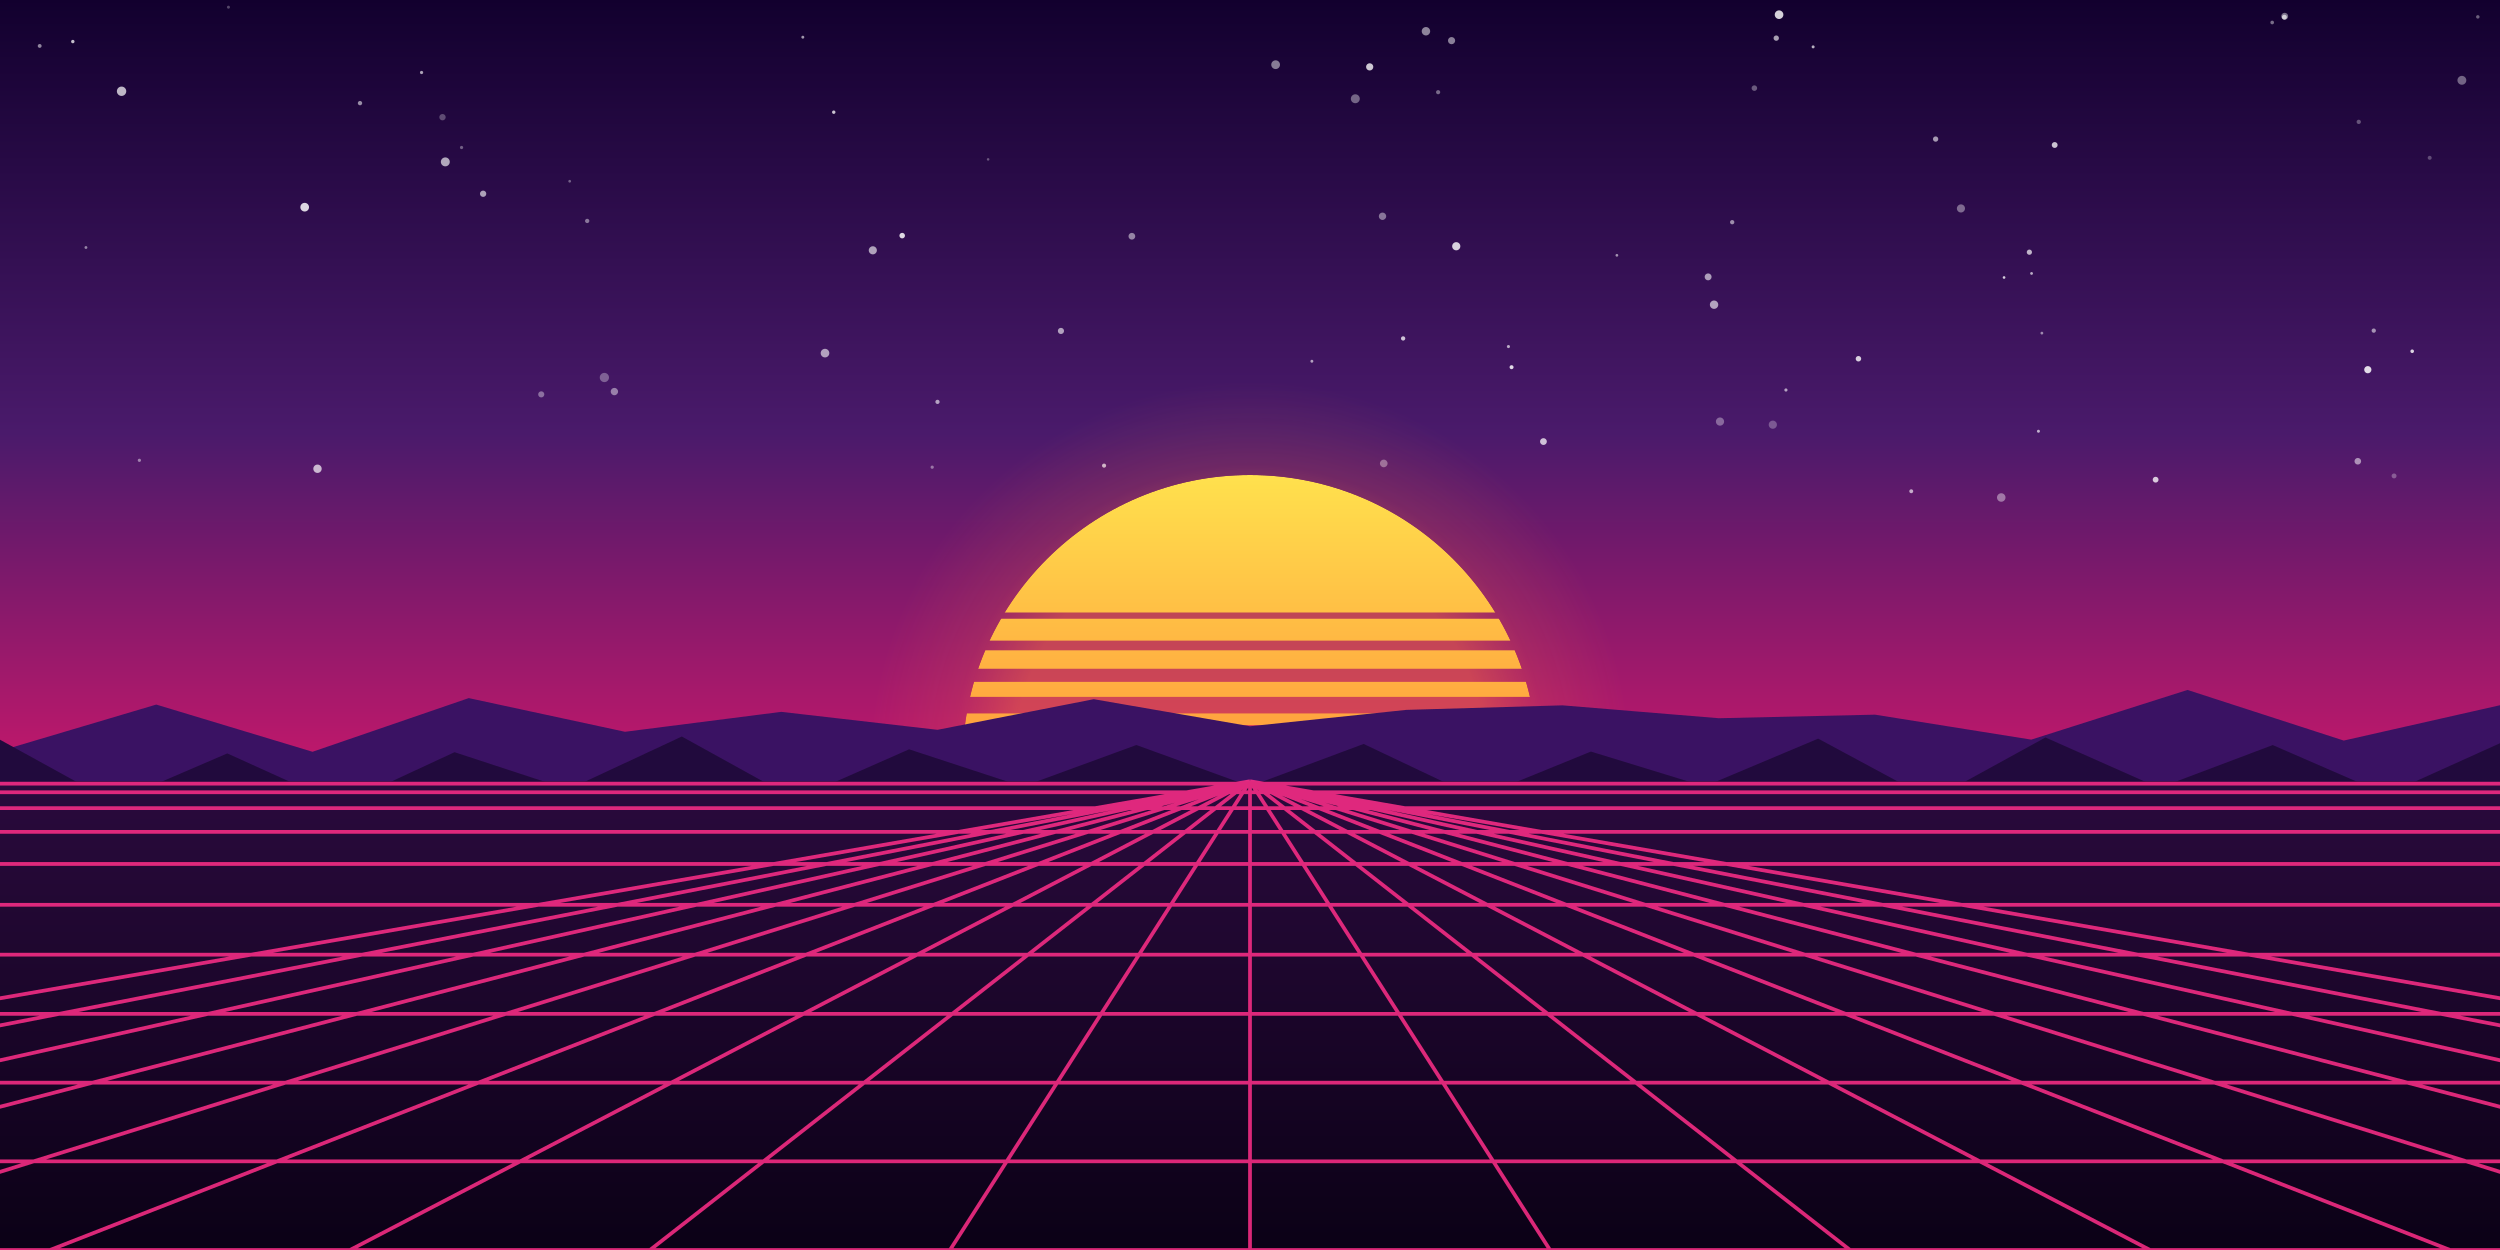
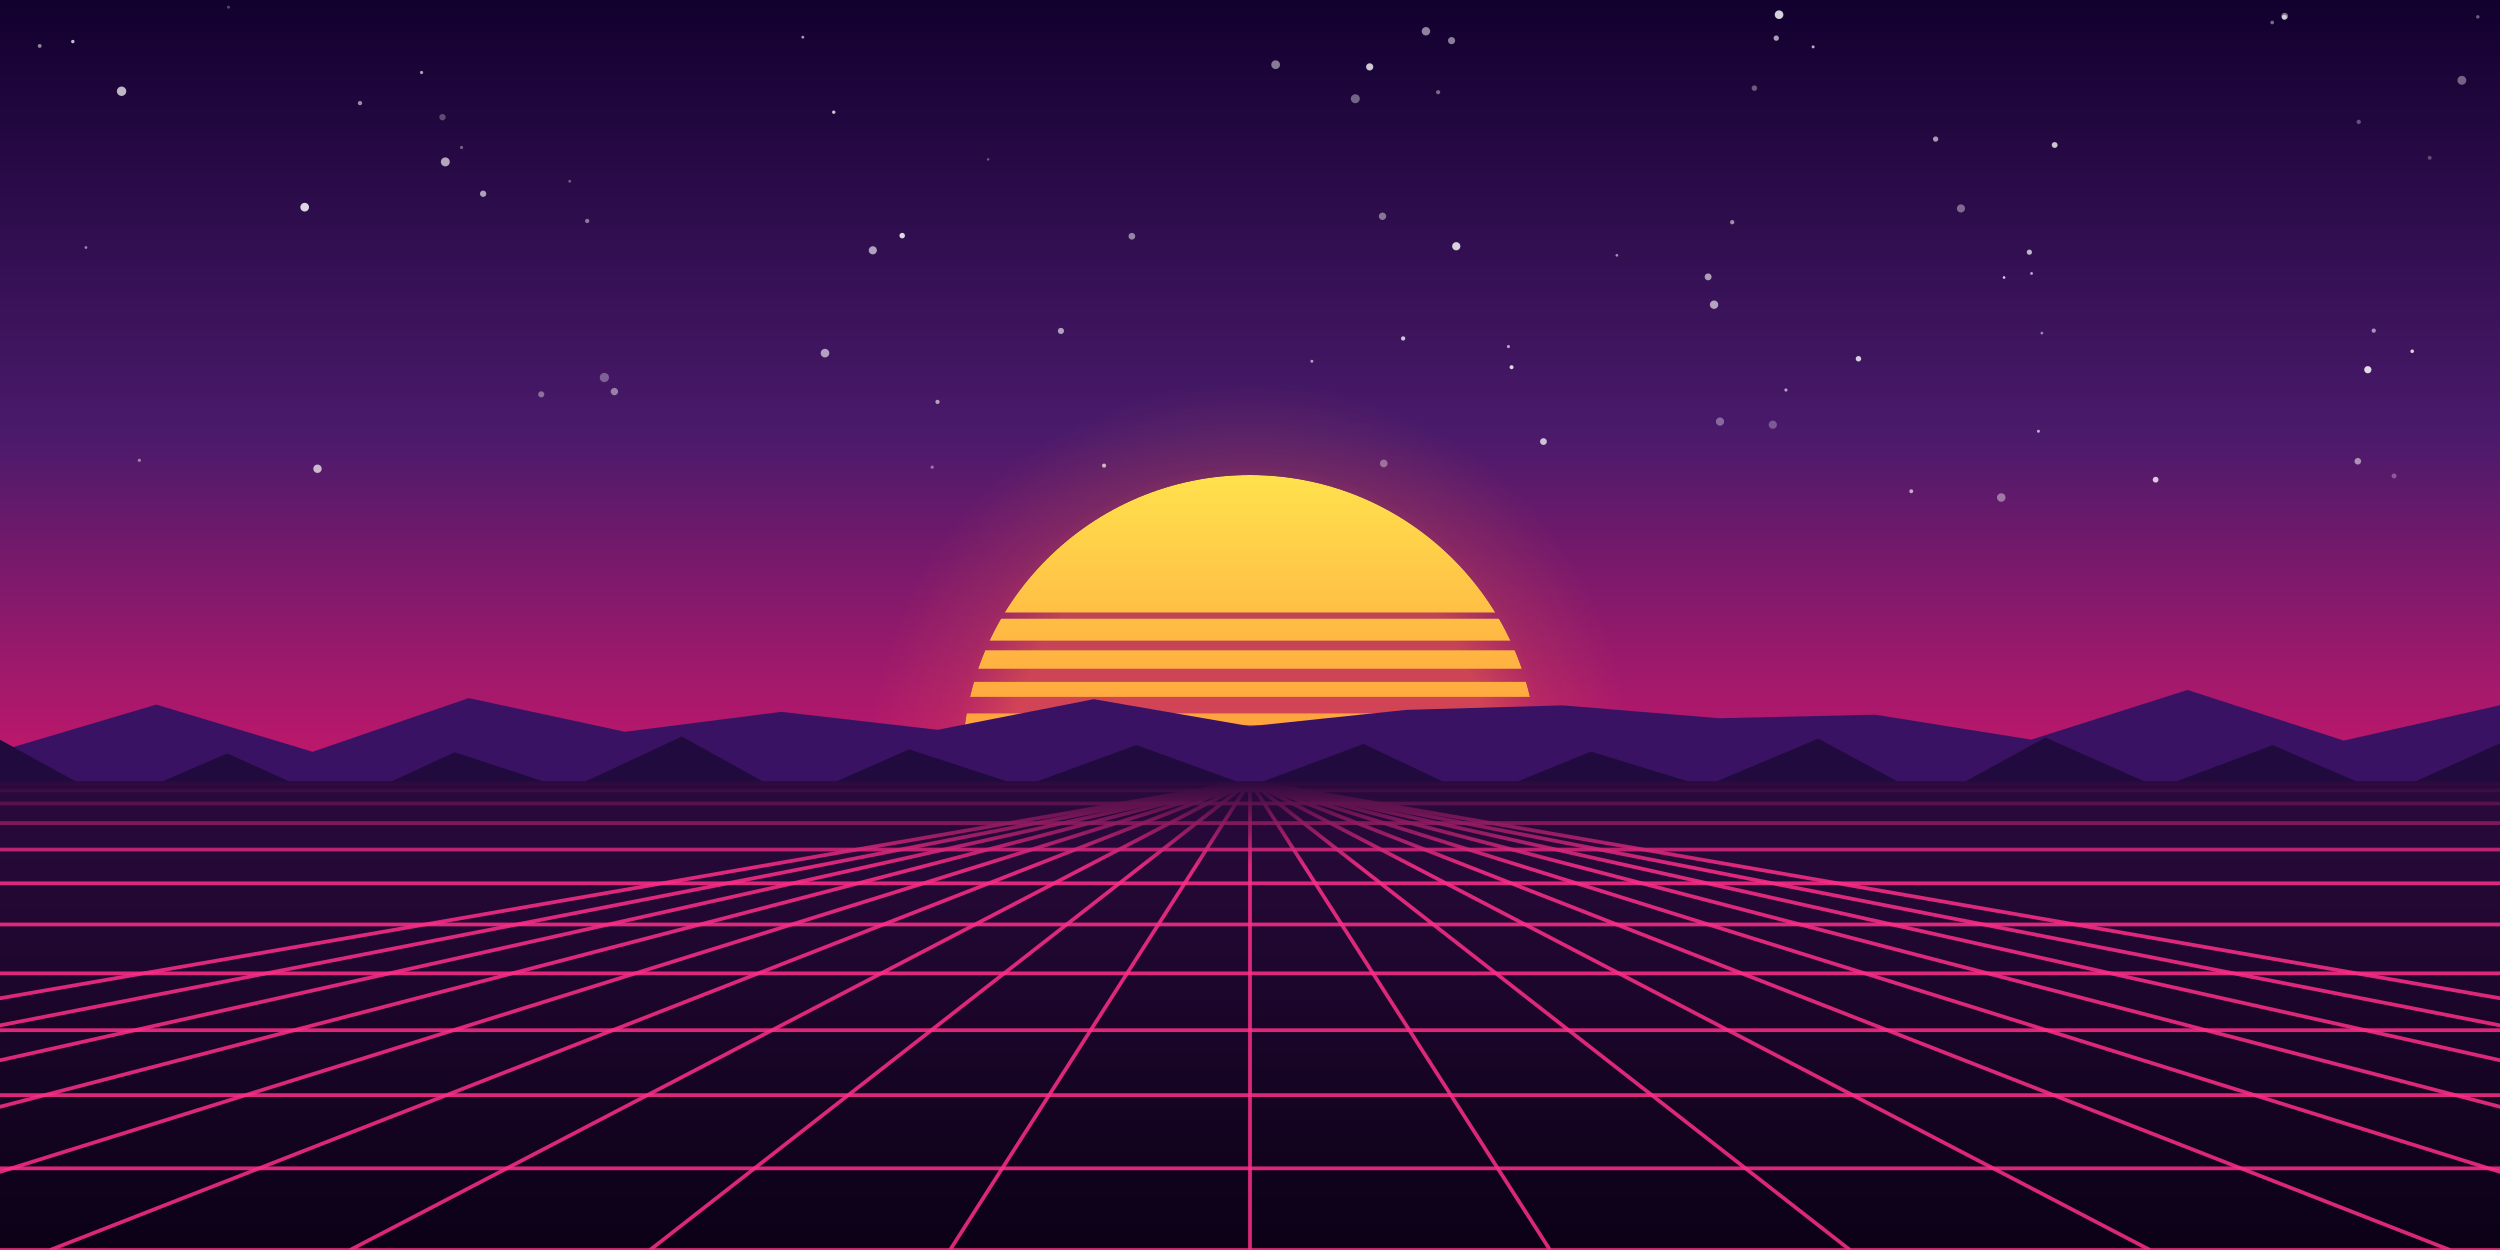
<svg xmlns="http://www.w3.org/2000/svg" width="800" height="400" viewBox="0 0 800 400">
  <defs>
    <linearGradient id="sky" x1="0" y1="0" x2="0" y2="1">
      <stop offset="0" stop-color="#12002e" />
      <stop offset="0.55" stop-color="#4a1a6b" />
      <stop offset="1" stop-color="#c9186b" />
    </linearGradient>
    <linearGradient id="moon" x1="0" y1="0" x2="0" y2="1">
      <stop offset="0" stop-color="#ffe14d" />
      <stop offset="0.5" stop-color="#ff9a3c" />
      <stop offset="1" stop-color="#ff2975" />
    </linearGradient>
    <radialGradient id="moonGlow" cx="0.5" cy="0.5" r="0.5">
      <stop offset="0.62" stop-color="#ff7a3c" stop-opacity="0.45" />
      <stop offset="0.78" stop-color="#ff7a3c" stop-opacity="0.14" />
      <stop offset="1" stop-color="#ff7a3c" stop-opacity="0" />
    </radialGradient>
    <linearGradient id="floor" x1="0" y1="0" x2="0" y2="1">
      <stop offset="0" stop-color="#2a0a3d" />
      <stop offset="1" stop-color="#0b0116" />
    </linearGradient>
    <mask id="moonMask">
      <rect x="0" y="0" width="800" height="400" fill="#000" />
      <circle cx="400" cy="244" r="92" fill="#fff" />
      <rect x="304" y="196.0" width="192" height="2.0" fill="#000" />
      <rect x="304" y="205.0" width="192" height="3.1" fill="#000" />
      <rect x="304" y="214.0" width="192" height="4.2" fill="#000" />
      <rect x="304" y="223.0" width="192" height="5.3" fill="#000" />
      <rect x="304" y="232.0" width="192" height="6.4" fill="#000" />
      <rect x="304" y="241.0" width="192" height="7.5" fill="#000" />
      <rect x="304" y="250.0" width="192" height="8.6" fill="#000" />
+     </mask>
+     <linearGradient id="gridFade" x1="0" y1="0" x2="0" y2="1">
+       <stop offset="0" stop-color="#000" />
+       <stop offset="0.18" stop-color="#fff" />
+       <stop offset="1" stop-color="#fff" />
+     </linearGradient>
+     <mask id="gridMask" maskUnits="userSpaceOnUse" x="0" y="250" width="800" height="150">
+       <rect x="0" y="250" width="800" height="150" fill="url(#gridFade)" />
    </mask>
  </defs>
  <rect x="0" y="0" width="800" height="252" fill="url(#sky)" />
  <circle cx="73.1" cy="2.3" r="0.48" fill="#ffffff" opacity="0.28" />
  <circle cx="611.6" cy="157.2" r="0.63" fill="#ffffff" opacity="0.64" />
  <circle cx="173.2" cy="126.2" r="0.98" fill="#ffffff" opacity="0.38" />
  <circle cx="493.9" cy="141.3" r="1.09" fill="#ffffff" opacity="0.73" />
  <circle cx="134.9" cy="23.2" r="0.52" fill="#ffffff" opacity="0.63" />
  <circle cx="187.9" cy="70.7" r="0.69" fill="#ffffff" opacity="0.44" />
  <circle cx="653.4" cy="106.6" r="0.45" fill="#ffffff" opacity="0.50" />
  <circle cx="754.5" cy="147.6" r="1.06" fill="#ffffff" opacity="0.52" />
  <circle cx="757.7" cy="118.3" r="1.16" fill="#ffffff" opacity="0.85" />
  <circle cx="266.8" cy="35.9" r="0.55" fill="#ffffff" opacity="0.76" />
  <circle cx="580.2" cy="15.0" r="0.48" fill="#ffffff" opacity="0.69" />
  <circle cx="771.9" cy="112.4" r="0.58" fill="#ffffff" opacity="0.81" />
  <circle cx="571.5" cy="124.8" r="0.51" fill="#ffffff" opacity="0.61" />
  <circle cx="561.4" cy="28.2" r="0.89" fill="#ffffff" opacity="0.34" />
  <circle cx="339.5" cy="105.9" r="0.99" fill="#ffffff" opacity="0.60" />
  <circle cx="627.5" cy="66.7" r="1.30" fill="#ffffff" opacity="0.39" />
  <circle cx="652.3" cy="138.0" r="0.48" fill="#ffffff" opacity="0.66" />
  <circle cx="727.1" cy="7.2" r="0.59" fill="#ffffff" opacity="0.42" />
  <circle cx="689.8" cy="153.5" r="0.93" fill="#ffffff" opacity="0.77" />
  <circle cx="154.6" cy="62.0" r="1.01" fill="#ffffff" opacity="0.61" />
  <circle cx="408.2" cy="20.7" r="1.40" fill="#ffffff" opacity="0.47" />
  <circle cx="594.7" cy="114.8" r="0.88" fill="#ffffff" opacity="0.80" />
  <circle cx="38.9" cy="29.2" r="1.50" fill="#ffffff" opacity="0.71" />
  <circle cx="256.9" cy="11.9" r="0.47" fill="#ffffff" opacity="0.59" />
  <circle cx="456.3" cy="10.0" r="1.35" fill="#ffffff" opacity="0.51" />
  <circle cx="196.6" cy="125.3" r="1.18" fill="#ffffff" opacity="0.45" />
  <circle cx="12.7" cy="14.7" r="0.62" fill="#ffffff" opacity="0.52" />
  <circle cx="442.4" cy="69.2" r="1.18" fill="#ffffff" opacity="0.43" />
  <circle cx="640.4" cy="159.2" r="1.36" fill="#ffffff" opacity="0.41" />
  <circle cx="777.5" cy="50.5" r="0.64" fill="#ffffff" opacity="0.27" />
  <circle cx="115.2" cy="33.0" r="0.70" fill="#ffffff" opacity="0.54" />
  <circle cx="619.4" cy="44.5" r="0.85" fill="#ffffff" opacity="0.59" />
  <circle cx="362.2" cy="75.6" r="1.08" fill="#ffffff" opacity="0.49" />
  <circle cx="483.7" cy="117.5" r="0.64" fill="#ffffff" opacity="0.85" />
  <circle cx="44.6" cy="147.3" r="0.52" fill="#ffffff" opacity="0.46" />
  <circle cx="433.7" cy="31.6" r="1.43" fill="#ffffff" opacity="0.38" />
  <circle cx="650.1" cy="87.5" r="0.45" fill="#ffffff" opacity="0.66" />
  <circle cx="264.0" cy="113.0" r="1.38" fill="#ffffff" opacity="0.60" />
  <circle cx="649.4" cy="80.7" r="0.84" fill="#ffffff" opacity="0.69" />
  <circle cx="141.6" cy="37.5" r="1.02" fill="#ffffff" opacity="0.28" />
  <circle cx="300.0" cy="128.6" r="0.68" fill="#ffffff" opacity="0.60" />
  <circle cx="449.0" cy="108.3" r="0.69" fill="#ffffff" opacity="0.75" />
  <circle cx="23.3" cy="13.3" r="0.55" fill="#ffffff" opacity="0.74" />
  <circle cx="401.5" cy="156.8" r="0.60" fill="#ffffff" opacity="0.49" />
  <circle cx="641.3" cy="88.8" r="0.43" fill="#ffffff" opacity="0.79" />
  <circle cx="298.3" cy="149.5" r="0.52" fill="#ffffff" opacity="0.41" />
  <circle cx="27.5" cy="79.2" r="0.46" fill="#ffffff" opacity="0.49" />
  <circle cx="766.1" cy="152.3" r="0.79" fill="#ffffff" opacity="0.29" />
  <circle cx="548.5" cy="97.5" r="1.34" fill="#ffffff" opacity="0.61" />
  <circle cx="193.4" cy="120.8" r="1.48" fill="#ffffff" opacity="0.32" />
  <circle cx="101.6" cy="150.0" r="1.34" fill="#ffffff" opacity="0.69" />
  <circle cx="546.6" cy="88.6" r="1.11" fill="#ffffff" opacity="0.59" />
  <circle cx="288.7" cy="75.4" r="0.89" fill="#ffffff" opacity="0.84" />
  <circle cx="419.8" cy="115.6" r="0.47" fill="#ffffff" opacity="0.60" />
  <circle cx="754.8" cy="39.0" r="0.69" fill="#ffffff" opacity="0.31" />
  <circle cx="792.9" cy="5.4" r="0.56" fill="#ffffff" opacity="0.37" />
  <circle cx="147.7" cy="47.2" r="0.52" fill="#ffffff" opacity="0.35" />
  <circle cx="568.4" cy="12.2" r="0.86" fill="#ffffff" opacity="0.62" />
  <circle cx="554.3" cy="71.1" r="0.69" fill="#ffffff" opacity="0.53" />
  <circle cx="466.0" cy="78.8" r="1.31" fill="#ffffff" opacity="0.81" />
  <circle cx="464.5" cy="13.0" r="1.15" fill="#ffffff" opacity="0.49" />
  <circle cx="517.4" cy="81.7" r="0.44" fill="#ffffff" opacity="0.55" />
  <circle cx="142.5" cy="51.8" r="1.43" fill="#ffffff" opacity="0.64" />
  <circle cx="550.4" cy="134.9" r="1.31" fill="#ffffff" opacity="0.35" />
  <circle cx="569.3" cy="4.7" r="1.38" fill="#ffffff" opacity="0.82" />
  <circle cx="731.0" cy="5.5" r="0.79" fill="#ffffff" opacity="0.66" />
  <circle cx="759.6" cy="105.8" r="0.69" fill="#ffffff" opacity="0.54" />
  <circle cx="353.3" cy="149.0" r="0.66" fill="#ffffff" opacity="0.70" />
  <circle cx="460.2" cy="29.5" r="0.67" fill="#ffffff" opacity="0.40" />
  <circle cx="316.2" cy="51.0" r="0.41" fill="#ffffff" opacity="0.32" />
  <circle cx="442.8" cy="148.3" r="1.22" fill="#ffffff" opacity="0.38" />
  <circle cx="482.7" cy="110.9" r="0.50" fill="#ffffff" opacity="0.64" />
  <circle cx="97.5" cy="66.3" r="1.39" fill="#ffffff" opacity="0.83" />
  <circle cx="182.3" cy="58.0" r="0.44" fill="#ffffff" opacity="0.35" />
  <circle cx="567.3" cy="135.9" r="1.31" fill="#ffffff" opacity="0.28" />
  <circle cx="438.3" cy="21.4" r="1.16" fill="#ffffff" opacity="0.78" />
  <circle cx="731.1" cy="5.2" r="1.11" fill="#ffffff" opacity="0.43" />
  <circle cx="279.3" cy="80.1" r="1.30" fill="#ffffff" opacity="0.61" />
  <circle cx="657.5" cy="46.4" r="0.94" fill="#ffffff" opacity="0.76" />
  <circle cx="787.8" cy="25.7" r="1.42" fill="#ffffff" opacity="0.38" />
  <circle cx="400" cy="244" r="122" fill="url(#moonGlow)" />
  <circle cx="400" cy="244" r="92" fill="url(#moon)" mask="url(#moonMask)" />
  <path d="M0,240.31 L50,225.46 L100,240.57 L150,223.39 L200,234.17 L250,227.79 L300,233.54 L350,223.74 L400,232.4 L450,227.16 L500,225.71 L550,229.83 L600,228.69 L650,236.68 L700,220.78 L750,236.98 L800,225.67 L800,400 L0,400 Z" fill="#3a1263" />
  <path d="M0,236.71 L36.36,256.74 L72.73,241.09 L109.09,257.57 L145.45,240.7 L181.82,252.64 L218.18,235.68 L254.55,255.8 L290.91,239.78 L327.27,251.71 L363.64,238.4 L400,251.61 L436.36,238.06 L472.73,255.31 L509.09,240.5 L545.45,251.66 L581.82,236.36 L618.18,255.95 L654.55,235.99 L690.91,252.13 L727.27,238.42 L763.64,254.24 L800,237.83 L800,400 L0,400 Z" fill="#210a3d" />
  <rect x="0" y="250" width="800" height="150" fill="url(#floor)" />
-   <path d="M0,250.77 L800,250.77M0,253.53 L800,253.53M0,258.6 L800,258.6M0,266.2 L800,266.2M0,276.47 L800,276.47M0,289.53 L800,289.53M0,305.49 L800,305.49M0,324.44 L800,324.44M0,346.46 L800,346.46M0,371.63 L800,371.63M0,400 L800,400M400,250 L-464,400M400,250 L-368,400M400,250 L-272,400M400,250 L-176,400M400,250 L-80,400M400,250 L16,400M400,250 L112,400M400,250 L208,400M400,250 L304,400M400,250 L400,400M400,250 L496,400M400,250 L592,400M400,250 L688,400M400,250 L784,400M400,250 L880,400M400,250 L976,400M400,250 L1072,400M400,250 L1168,400M400,250 L1264,400" stroke="#ff2e88" stroke-width="1.2" fill="none" opacity="0.85" />
+   <g mask="url(#gridMask)">
+     <path d="M0,250.63 L800,250.63M0,252.91 L800,252.91M0,257.1 L800,257.1M0,263.38 L800,263.38M0,271.86 L800,271.86M0,282.65 L800,282.65M0,295.83 L800,295.83M0,311.47 L800,311.47M0,329.66 L800,329.66M0,350.44 L800,350.44M0,373.87 L800,373.87M0,400 L800,400" stroke="#ff2e88" stroke-width="1.2" fill="none" opacity="0.85" />
+     <path d="M400,250 L-464,400M400,250 L-368,400M400,250 L-272,400M400,250 L-176,400M400,250 L-80,400M400,250 L16,400M400,250 L112,400M400,250 L208,400M400,250 L304,400M400,250 L400,400M400,250 L496,400M400,250 L592,400M400,250 L688,400M400,250 L784,400M400,250 L880,400M400,250 L976,400M400,250 L1072,400M400,250 L1168,400M400,250 L1264,400" stroke="#ff2e88" stroke-width="1.2" fill="none" opacity="0.85" />
+   </g>
</svg>
